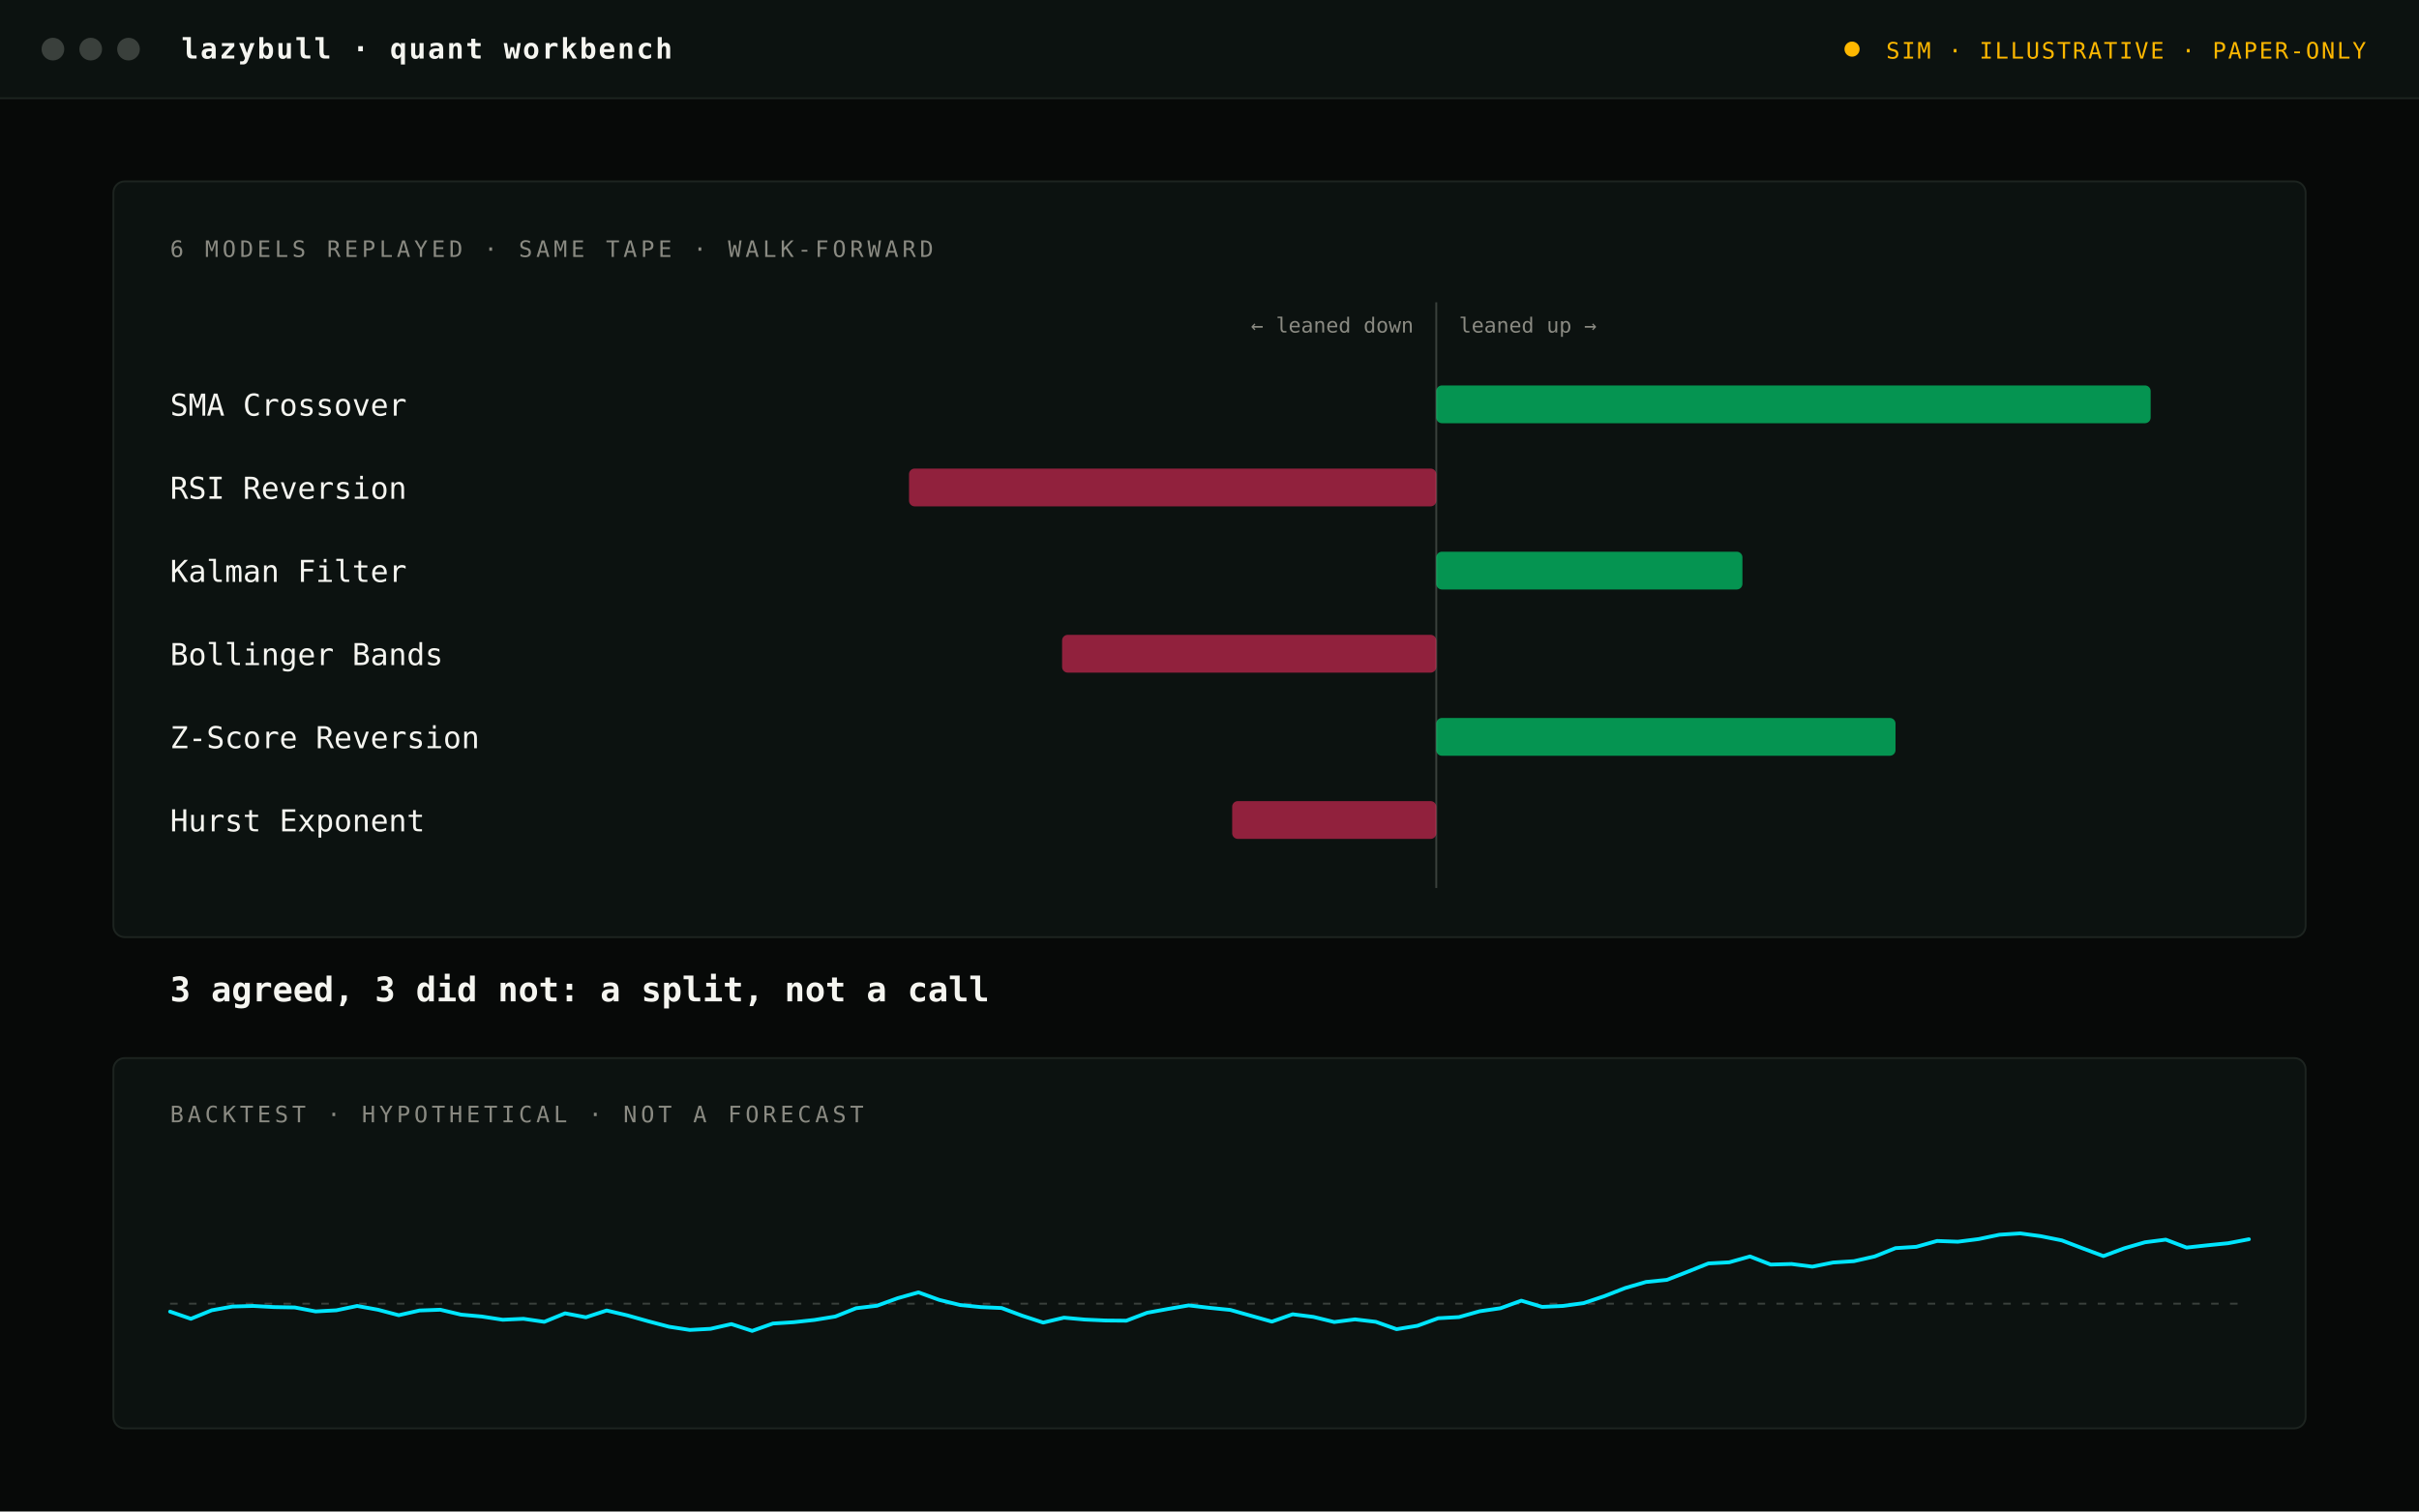
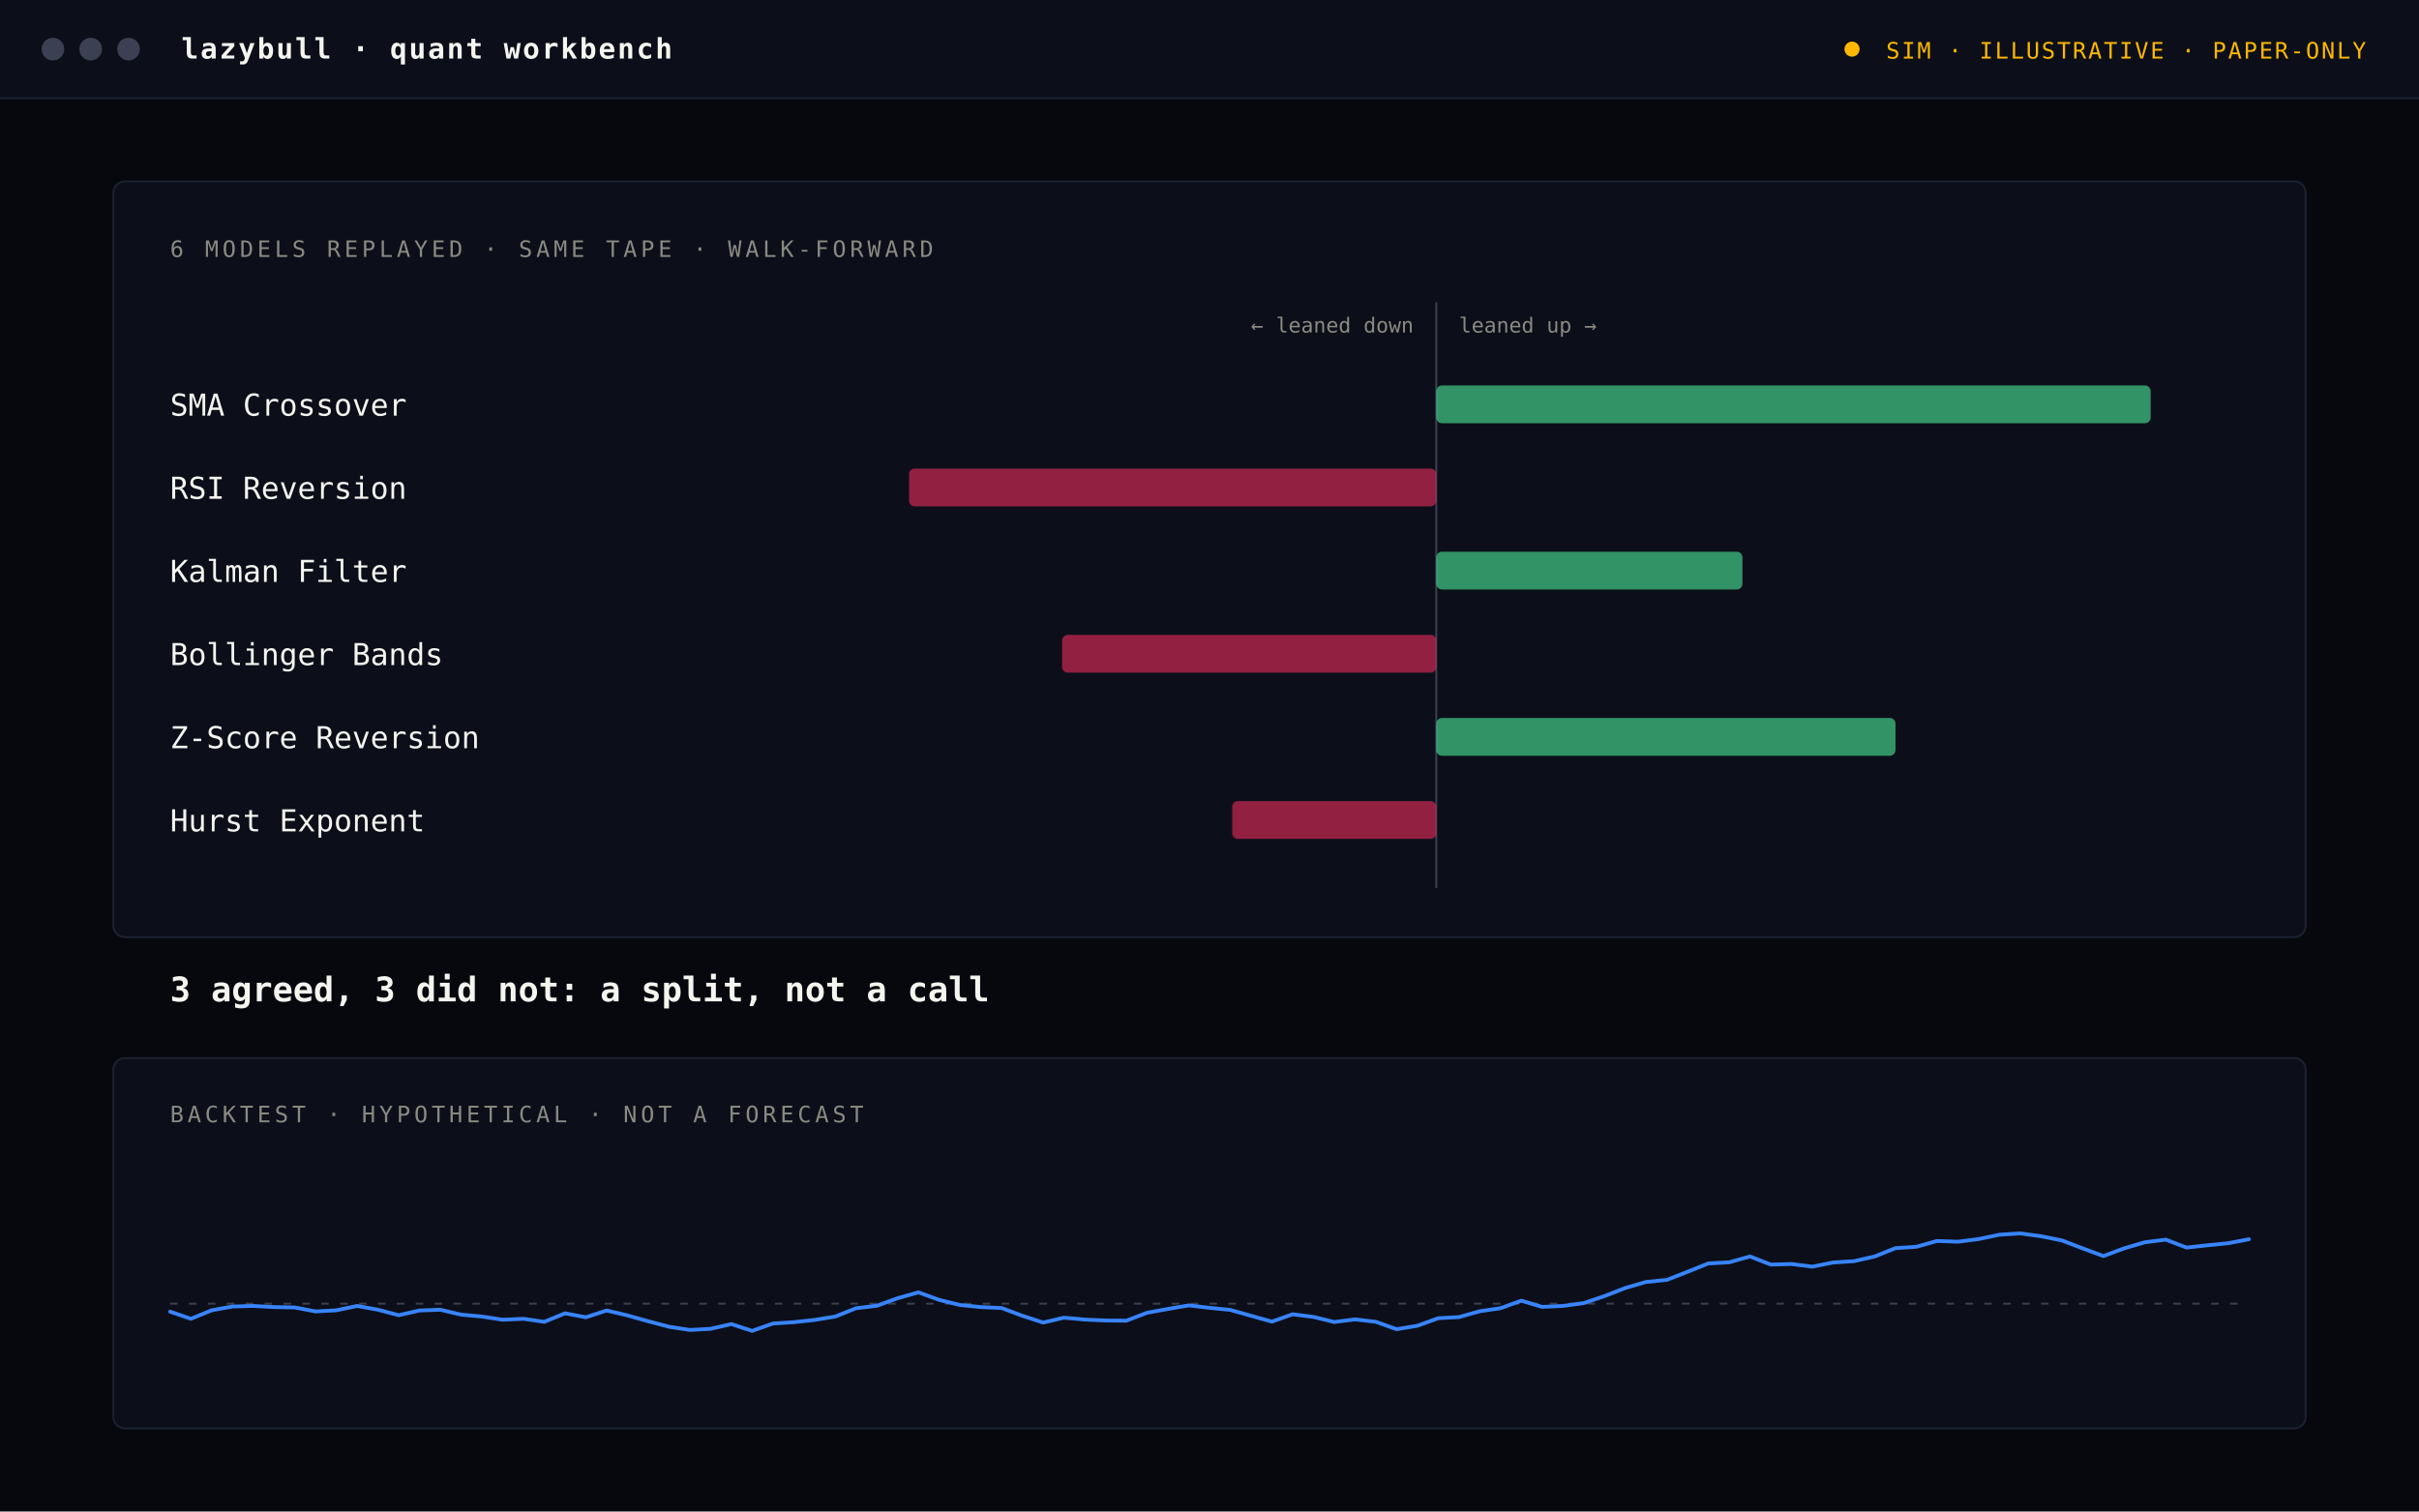
<svg xmlns="http://www.w3.org/2000/svg" width="1280" height="800" viewBox="0 0 1280 800">
-   <rect width="1280" height="800" fill="#070908" />
-   <rect x="0" y="0" width="1280" height="52" fill="#0c1210" />
-   <line x1="0.0" y1="52.0" x2="1280.0" y2="52.0" stroke="#1d2420" stroke-width="1" />
-   <circle cx="28" cy="26" r="6" fill="#3a403c" />
-   <circle cx="48" cy="26" r="6" fill="#3a403c" />
-   <circle cx="68" cy="26" r="6" fill="#3a403c" />
+   <rect width="1280" height="800" fill="#07080d" />
+   <rect x="0" y="0" width="1280" height="52" fill="#0c0f19" />
+   <line x1="0.0" y1="52.0" x2="1280.0" y2="52.0" stroke="#1c2232" stroke-width="1" />
+   <circle cx="28" cy="26" r="6" fill="#3b4152" />
+   <circle cx="48" cy="26" r="6" fill="#3b4152" />
+   <circle cx="68" cy="26" r="6" fill="#3b4152" />
  <text x="96.0" y="31.0" font-family="JetBrains Mono, ui-monospace, Menlo, monospace" font-size="15" font-weight="600" fill="#f5f5f0" text-anchor="start" letter-spacing="1">lazybull · quant workbench</text>
  <circle cx="980" cy="26" r="4" fill="#ffb800" />
  <text x="1252.0" y="31.0" font-family="JetBrains Mono, ui-monospace, Menlo, monospace" font-size="12" font-weight="500" fill="#ffb800" text-anchor="end" letter-spacing="1">SIM · ILLUSTRATIVE · PAPER-ONLY</text>
-   <rect x="60.0" y="96.0" width="1160.0" height="400.0" rx="6" fill="#0c1210" stroke="#1d2420" stroke-width="1" />
+   <rect x="60.0" y="96.0" width="1160.0" height="400.0" rx="6" fill="#0c0f19" stroke="#1c2232" stroke-width="1" />
  <text x="90.0" y="136.0" font-family="JetBrains Mono, ui-monospace, Menlo, monospace" font-size="12" font-weight="500" fill="#8a8a82" text-anchor="start" letter-spacing="2">6 MODELS REPLAYED · SAME TAPE · WALK-FORWARD</text>
-   <line x1="760.0" y1="160.0" x2="760.0" y2="470.0" stroke="#3a403c" stroke-width="1" />
+   <line x1="760.0" y1="160.0" x2="760.0" y2="470.0" stroke="#3b4152" stroke-width="1" />
  <text x="748.0" y="176.0" font-family="JetBrains Mono, ui-monospace, Menlo, monospace" font-size="11" font-weight="500" fill="#8a8a82" text-anchor="end" letter-spacing="0">← leaned down</text>
  <text x="772.0" y="176.0" font-family="JetBrains Mono, ui-monospace, Menlo, monospace" font-size="11" font-weight="500" fill="#8a8a82" text-anchor="start" letter-spacing="0">leaned up →</text>
  <text x="90.0" y="220.0" font-family="JetBrains Mono, ui-monospace, Menlo, monospace" font-size="16" font-weight="500" fill="#f5f5f0" text-anchor="start" letter-spacing="0">SMA Crossover</text>
-   <rect x="760.0" y="204" width="378.0" height="20" rx="3" fill="#00ff87" fill-opacity="0.55" />
+   <rect x="760.0" y="204" width="378.0" height="20" rx="3" fill="#52ffa5" fill-opacity="0.55" />
  <text x="90.0" y="264.0" font-family="JetBrains Mono, ui-monospace, Menlo, monospace" font-size="16" font-weight="500" fill="#f5f5f0" text-anchor="start" letter-spacing="0">RSI Reversion</text>
  <rect x="481.0" y="248" width="279.0" height="20" rx="3" fill="#ff2e63" fill-opacity="0.55" />
  <text x="90.0" y="308.0" font-family="JetBrains Mono, ui-monospace, Menlo, monospace" font-size="16" font-weight="500" fill="#f5f5f0" text-anchor="start" letter-spacing="0">Kalman Filter</text>
-   <rect x="760.0" y="292" width="162.0" height="20" rx="3" fill="#00ff87" fill-opacity="0.55" />
+   <rect x="760.0" y="292" width="162.0" height="20" rx="3" fill="#52ffa5" fill-opacity="0.55" />
  <text x="90.0" y="352.0" font-family="JetBrains Mono, ui-monospace, Menlo, monospace" font-size="16" font-weight="500" fill="#f5f5f0" text-anchor="start" letter-spacing="0">Bollinger Bands</text>
  <rect x="562.0" y="336" width="198.0" height="20" rx="3" fill="#ff2e63" fill-opacity="0.55" />
  <text x="90.0" y="396.0" font-family="JetBrains Mono, ui-monospace, Menlo, monospace" font-size="16" font-weight="500" fill="#f5f5f0" text-anchor="start" letter-spacing="0">Z-Score Reversion</text>
-   <rect x="760.0" y="380" width="243.0" height="20" rx="3" fill="#00ff87" fill-opacity="0.55" />
+   <rect x="760.0" y="380" width="243.0" height="20" rx="3" fill="#52ffa5" fill-opacity="0.55" />
  <text x="90.0" y="440.0" font-family="JetBrains Mono, ui-monospace, Menlo, monospace" font-size="16" font-weight="500" fill="#f5f5f0" text-anchor="start" letter-spacing="0">Hurst Exponent</text>
  <rect x="652.0" y="424" width="108.0" height="20" rx="3" fill="#ff2e63" fill-opacity="0.55" />
  <text x="90.0" y="530.0" font-family="JetBrains Mono, ui-monospace, Menlo, monospace" font-size="18" font-weight="600" fill="#f5f5f0" text-anchor="start" letter-spacing="0">3 agreed, 3 did not: a split, not a call</text>
-   <rect x="60.0" y="560.0" width="1160.0" height="196.0" rx="6" fill="#0c1210" stroke="#1d2420" stroke-width="1" />
+   <rect x="60.0" y="560.0" width="1160.0" height="196.0" rx="6" fill="#0c0f19" stroke="#1c2232" stroke-width="1" />
  <text x="90.0" y="594.0" font-family="JetBrains Mono, ui-monospace, Menlo, monospace" font-size="12" font-weight="500" fill="#8a8a82" text-anchor="start" letter-spacing="2">BACKTEST · HYPOTHETICAL · NOT A FORECAST</text>
-   <line x1="90.0" y1="690.0" x2="1190.0" y2="690.0" stroke="#3a403c" stroke-width="1" stroke-dasharray="4 6" />
-   <polyline points="90.0,694.2 101.0,698.0 112.0,693.5 123.0,691.5 134.0,691.2 145.0,691.8 156.0,692.0 167.0,694.1 178.0,693.5 189.0,691.2 200.0,693.2 211.0,696.1 222.0,693.6 233.0,693.2 244.0,695.8 255.0,696.8 266.0,698.5 277.0,698.0 288.0,699.6 299.0,695.1 310.0,697.2 321.0,693.6 332.0,696.2 343.0,699.3 354.0,702.2 365.0,703.9 376.0,703.3 387.0,700.8 398.0,704.4 409.0,700.5 420.0,699.8 431.0,698.6 442.0,696.8 453.0,692.4 464.0,691.1 475.0,687.1 486.0,684.0 497.0,688.0 508.0,690.7 519.0,691.8 530.0,692.3 541.0,696.4 552.0,700.0 563.0,697.4 574.0,698.4 585.0,698.9 596.0,699.0 607.0,694.8 618.0,692.8 629.0,690.9 640.0,692.2 651.0,693.3 662.0,696.4 673.0,699.5 684.0,695.6 695.0,697.0 706.0,699.7 717.0,698.3 728.0,699.6 739.0,703.5 750.0,701.7 761.0,697.7 772.0,697.1 783.0,694.0 794.0,692.4 805.0,688.4 816.0,691.7 827.0,691.2 838.0,689.7 849.0,686.0 860.0,681.7 871.0,678.5 882.0,677.4 893.0,673.1 904.0,668.7 915.0,668.1 926.0,665.0 937.0,669.3 948.0,669.0 959.0,670.4 970.0,668.2 981.0,667.5 992.0,665.0 1003.0,660.6 1014.0,659.9 1025.0,656.8 1036.0,657.2 1047.0,655.8 1058.0,653.5 1069.0,652.8 1080.0,654.3 1091.0,656.5 1102.0,660.7 1113.0,664.8 1124.0,660.7 1135.0,657.5 1146.0,656.1 1157.0,660.3 1168.0,659.1 1179.0,658.0 1190.0,655.9" fill="none" stroke="#00e5ff" stroke-width="2" stroke-linejoin="round" stroke-linecap="round" />
+   <line x1="90.0" y1="690.0" x2="1190.0" y2="690.0" stroke="#3b4152" stroke-width="1" stroke-dasharray="4 6" />
+   <polyline points="90.0,694.2 101.0,698.0 112.0,693.5 123.0,691.5 134.0,691.2 145.0,691.8 156.0,692.0 167.0,694.1 178.0,693.5 189.0,691.2 200.0,693.2 211.0,696.1 222.0,693.6 233.0,693.2 244.0,695.8 255.0,696.8 266.0,698.5 277.0,698.0 288.0,699.6 299.0,695.1 310.0,697.2 321.0,693.6 332.0,696.2 343.0,699.3 354.0,702.2 365.0,703.9 376.0,703.3 387.0,700.8 398.0,704.4 409.0,700.5 420.0,699.8 431.0,698.6 442.0,696.8 453.0,692.4 464.0,691.1 475.0,687.1 486.0,684.0 497.0,688.0 508.0,690.7 519.0,691.8 530.0,692.3 541.0,696.4 552.0,700.0 563.0,697.4 574.0,698.4 585.0,698.9 596.0,699.0 607.0,694.8 618.0,692.8 629.0,690.9 640.0,692.2 651.0,693.3 662.0,696.4 673.0,699.5 684.0,695.6 695.0,697.0 706.0,699.7 717.0,698.3 728.0,699.6 739.0,703.5 750.0,701.7 761.0,697.7 772.0,697.1 783.0,694.0 794.0,692.4 805.0,688.4 816.0,691.7 827.0,691.2 838.0,689.7 849.0,686.0 860.0,681.7 871.0,678.5 882.0,677.4 893.0,673.1 904.0,668.7 915.0,668.1 926.0,665.0 937.0,669.3 948.0,669.0 959.0,670.4 970.0,668.2 981.0,667.5 992.0,665.0 1003.0,660.6 1014.0,659.9 1025.0,656.8 1036.0,657.2 1047.0,655.8 1058.0,653.5 1069.0,652.8 1080.0,654.3 1091.0,656.5 1102.0,660.7 1113.0,664.8 1124.0,660.7 1135.0,657.5 1146.0,656.1 1157.0,660.3 1168.0,659.1 1179.0,658.0 1190.0,655.9" fill="none" stroke="#3884ff" stroke-width="2" stroke-linejoin="round" stroke-linecap="round" />
</svg>
